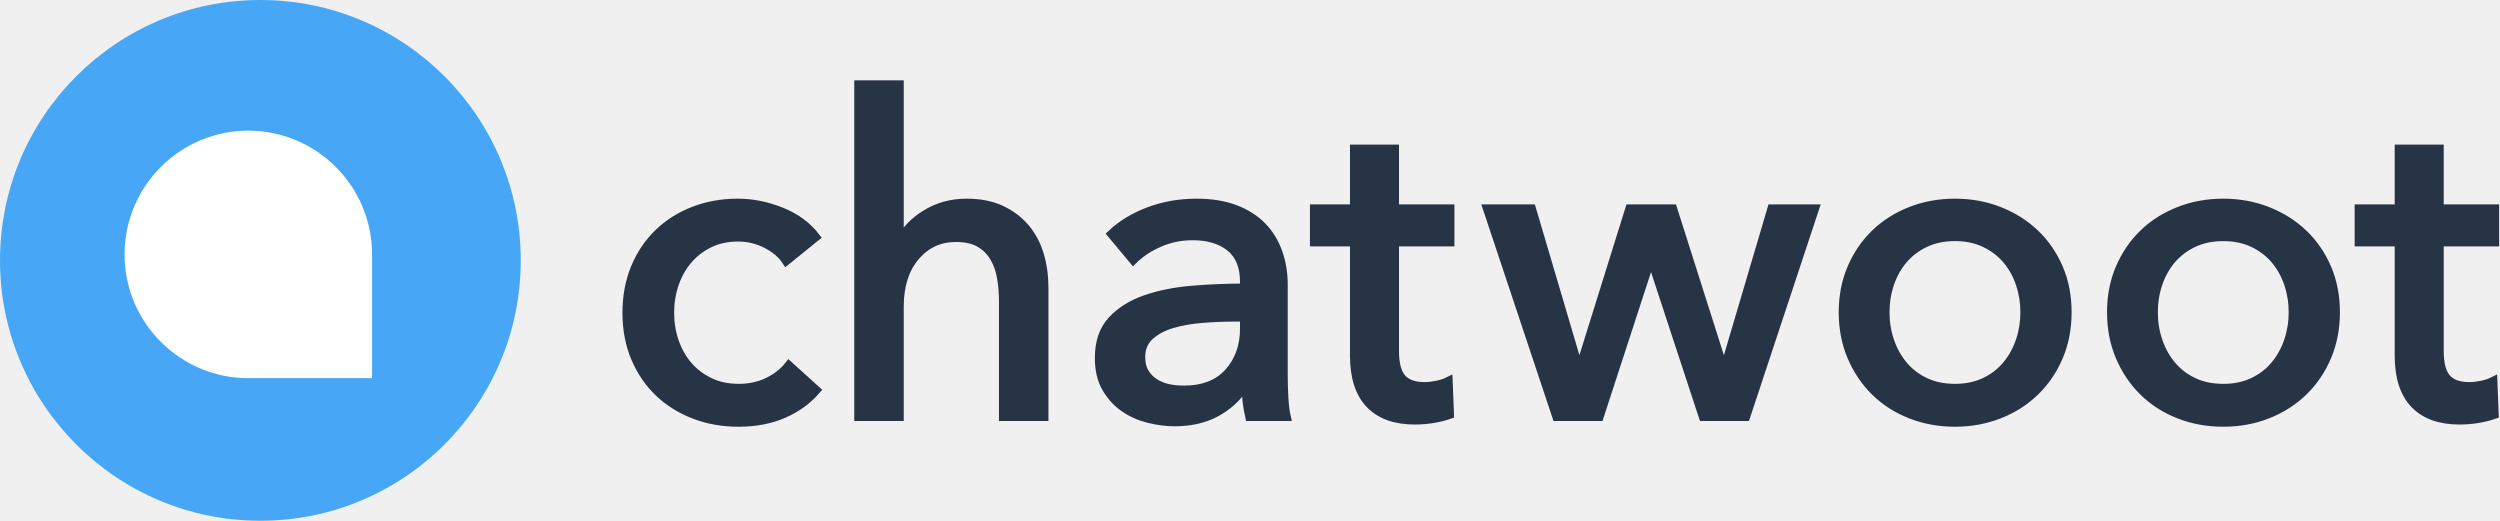
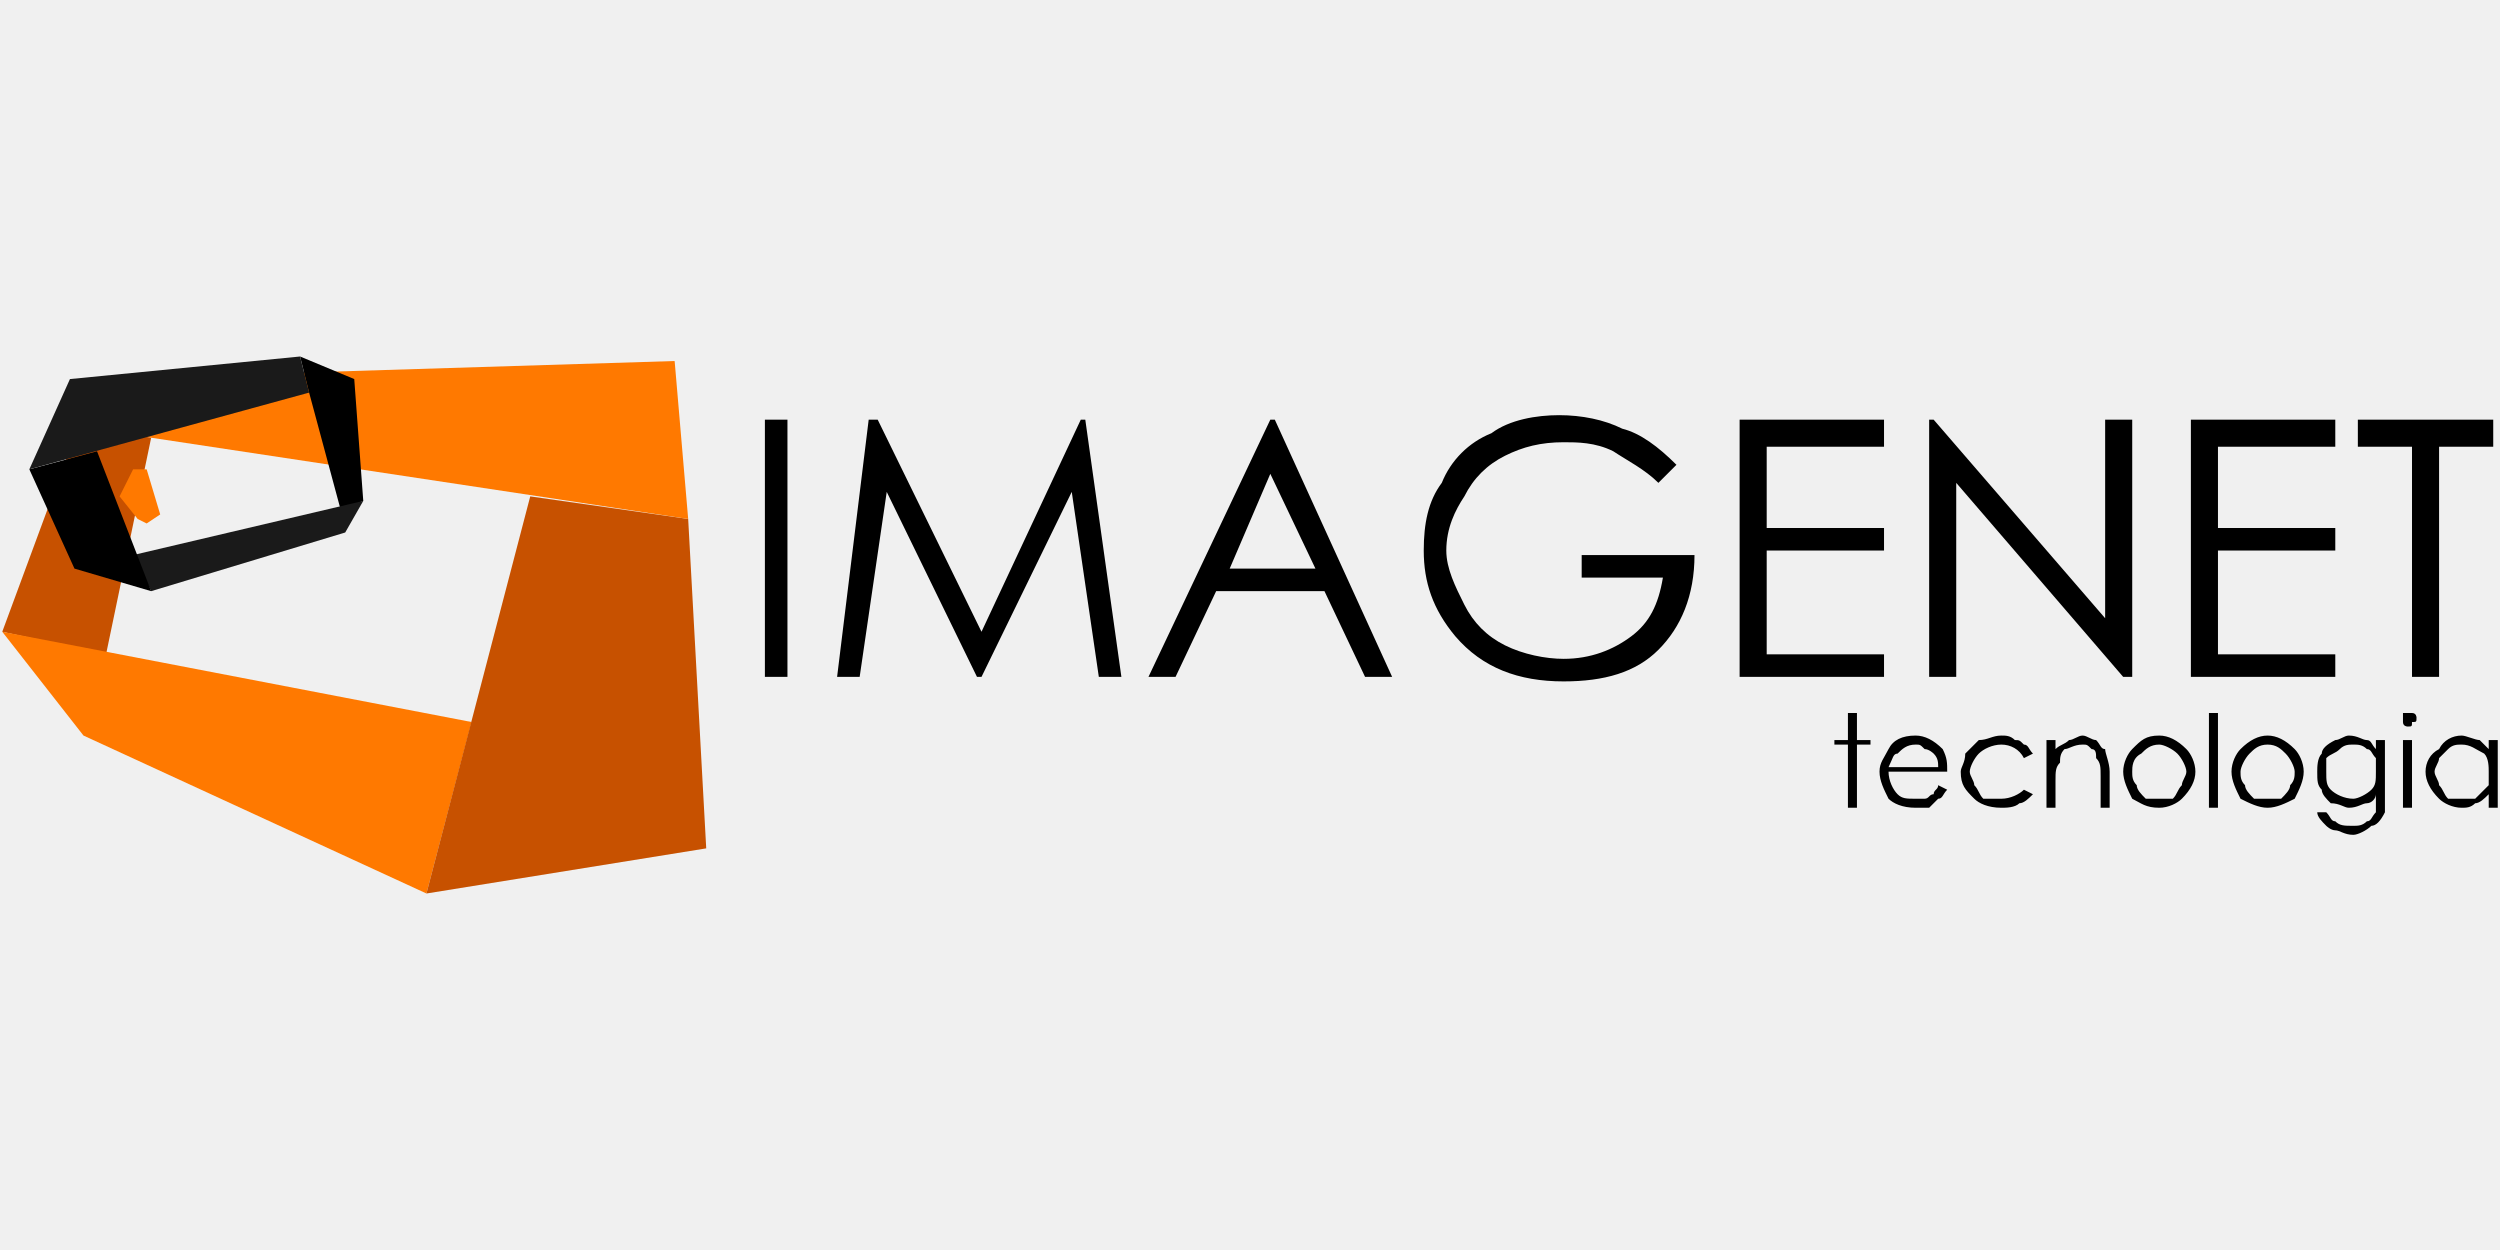
- <svg xmlns="http://www.w3.org/2000/svg" width="2458px" height="512px" viewBox="0 0 2458 512" version="1.1">
-   <g id="Logo" stroke="none" stroke-width="1" fill="none" fill-rule="evenodd">
-     <g id="on_white" fill-rule="nonzero">
-       <g id="woot-log">
-         <circle id="Oval" fill="#47A7F6" cx="256" cy="256" r="256" />
-         <path d="M362.808,368.808 L244.123,368.808 C178.699,368.808 125.457,315.562 125.457,250.122 C125.457,184.703 178.699,131.457 244.124,131.457 C309.565,131.457 362.808,184.703 362.808,250.122 L362.808,368.808 Z" id="Fill-1" stroke="#FFFFFF" stroke-width="6" fill="#FFFFFF" />
+ <svg xmlns="http://www.w3.org/2000/svg" xml:space="preserve" width="200px" height="100px" version="1.1" style="shape-rendering:geometricPrecision; text-rendering:geometricPrecision; image-rendering:optimizeQuality; fill-rule:evenodd; clip-rule:evenodd" viewBox="0 0 5.53 2.77">
+   <defs>
+     <style type="text/css">
+    
+     .fil0 {fill:none}
+     .fil1 {fill:black;fill-rule:nonzero}
+     .fil4 {fill:#1A1A1A;fill-rule:nonzero}
+     .fil2 {fill:#C75100;fill-rule:nonzero}
+     .fil3 {fill:#FF7900;fill-rule:nonzero}
+    
+   </style>
+   </defs>
+   <g id="Layer_x0020_1">
+     <rect class="fil0" width="5.53" height="2.77" />
+     <g id="_2102336023936">
+       <path class="fil1" d="M1.69 0.93l0.05 0 0 0.57 -0.05 0 0 -0.57zm2.4 0.65l0.02 0 0 0.06 0.03 0 0 0.01 -0.03 0 0 0.14 -0.02 0 0 -0.14 -0.03 0 0 -0.01 0.03 0 0 -0.06zm0.2 0.16l0.02 0.01c-0.01,0.01 -0.01,0.02 -0.02,0.02 -0.01,0.01 -0.01,0.01 -0.02,0.02 -0.01,0 -0.02,0 -0.03,0 -0.03,0 -0.05,-0.01 -0.06,-0.02 -0.01,-0.02 -0.02,-0.04 -0.02,-0.06 0,-0.02 0.01,-0.03 0.02,-0.05 0.01,-0.02 0.03,-0.03 0.06,-0.03 0.02,0 0.04,0.01 0.06,0.03 0.01,0.02 0.01,0.03 0.01,0.05l-0.13 0c0,0.02 0.01,0.04 0.02,0.05 0.01,0.01 0.02,0.01 0.04,0.01 0,0 0.01,0 0.02,0 0.01,0 0.01,-0.01 0.02,-0.01 0,-0.01 0.01,-0.01 0.01,-0.02zm0 -0.04c0,-0.01 0,-0.02 -0.01,-0.03 0,0 -0.01,-0.01 -0.02,-0.01 -0.01,-0.01 -0.01,-0.01 -0.02,-0.01 -0.02,0 -0.03,0.01 -0.04,0.02 -0.01,0 -0.01,0.01 -0.02,0.03l0.11 0zm0.21 -0.03l-0.02 0.01c-0.01,-0.02 -0.03,-0.03 -0.05,-0.03 -0.02,0 -0.04,0.01 -0.05,0.02 -0.01,0.01 -0.02,0.03 -0.02,0.04 0,0.01 0.01,0.02 0.01,0.03 0.01,0.01 0.01,0.02 0.02,0.03 0.01,0 0.02,0 0.04,0 0.02,0 0.04,-0.01 0.05,-0.02l0.02 0.01c-0.01,0.01 -0.02,0.02 -0.03,0.02 -0.01,0.01 -0.03,0.01 -0.04,0.01 -0.03,0 -0.05,-0.01 -0.06,-0.02 -0.02,-0.02 -0.03,-0.03 -0.03,-0.06 0,-0.01 0.01,-0.02 0.01,-0.04 0.01,-0.01 0.02,-0.02 0.03,-0.03 0.02,0 0.03,-0.01 0.05,-0.01 0.01,0 0.02,0 0.03,0.01 0.01,0 0.01,0 0.02,0.01 0.01,0 0.01,0.01 0.02,0.02zm0.03 -0.03l0.02 0 0 0.02c0.01,-0.01 0.02,-0.01 0.03,-0.02 0.01,0 0.02,-0.01 0.03,-0.01 0.01,0 0.02,0.01 0.03,0.01 0.01,0.01 0.01,0.02 0.02,0.02 0,0.01 0.01,0.03 0.01,0.05l0 0.08 -0.02 0 0 -0.07c0,-0.02 0,-0.03 -0.01,-0.04 0,-0.01 0,-0.02 -0.01,-0.02 -0.01,-0.01 -0.01,-0.01 -0.02,-0.01 -0.02,0 -0.03,0.01 -0.04,0.01 -0.01,0.01 -0.01,0.02 -0.01,0.03 -0.01,0.01 -0.01,0.02 -0.01,0.04l0 0.06 -0.02 0 0 -0.15zm0.25 -0.01c0.02,0 0.04,0.01 0.06,0.03 0.01,0.01 0.02,0.03 0.02,0.05 0,0.02 -0.01,0.04 -0.03,0.06 -0.01,0.01 -0.03,0.02 -0.05,0.02 -0.03,0 -0.04,-0.01 -0.06,-0.02 -0.01,-0.02 -0.02,-0.04 -0.02,-0.06 0,-0.02 0.01,-0.04 0.02,-0.05 0.02,-0.02 0.03,-0.03 0.06,-0.03zm0 0.02c-0.02,0 -0.03,0.01 -0.04,0.02 -0.02,0.01 -0.02,0.03 -0.02,0.04 0,0.01 0,0.02 0.01,0.03 0,0.01 0.01,0.02 0.02,0.03 0.01,0 0.02,0 0.03,0 0.01,0 0.02,0 0.03,0 0.01,-0.01 0.01,-0.02 0.02,-0.03 0,-0.01 0.01,-0.02 0.01,-0.03 0,-0.01 -0.01,-0.03 -0.02,-0.04 -0.01,-0.01 -0.03,-0.02 -0.04,-0.02zm0.11 -0.07l0.02 0 0 0.21 -0.02 0 0 -0.21zm0.13 0.05c0.02,0 0.04,0.01 0.06,0.03 0.01,0.01 0.02,0.03 0.02,0.05 0,0.02 -0.01,0.04 -0.02,0.06 -0.02,0.01 -0.04,0.02 -0.06,0.02 -0.02,0 -0.04,-0.01 -0.06,-0.02 -0.01,-0.02 -0.02,-0.04 -0.02,-0.06 0,-0.02 0.01,-0.04 0.02,-0.05 0.02,-0.02 0.04,-0.03 0.06,-0.03zm0 0.02c-0.02,0 -0.03,0.01 -0.04,0.02 -0.01,0.01 -0.02,0.03 -0.02,0.04 0,0.01 0,0.02 0.01,0.03 0,0.01 0.01,0.02 0.02,0.03 0.01,0 0.02,0 0.03,0 0.01,0 0.02,0 0.03,0 0.01,-0.01 0.02,-0.02 0.02,-0.03 0.01,-0.01 0.01,-0.02 0.01,-0.03 0,-0.01 -0.01,-0.03 -0.02,-0.04 -0.01,-0.01 -0.02,-0.02 -0.04,-0.02zm0.24 -0.01l0.02 0 0 0.12c0,0.02 0,0.03 0,0.04 -0.01,0.02 -0.02,0.03 -0.03,0.03 -0.01,0.01 -0.03,0.02 -0.04,0.02 -0.02,0 -0.03,-0.01 -0.04,-0.01 -0.01,0 -0.02,-0.01 -0.02,-0.01 -0.01,-0.01 -0.02,-0.02 -0.02,-0.03l0.02 0c0.01,0.01 0.01,0.02 0.02,0.02 0.01,0.01 0.02,0.01 0.04,0.01 0.01,0 0.02,0 0.03,-0.01 0.01,0 0.01,-0.01 0.02,-0.02 0,0 0,-0.02 0,-0.03l0 -0.01c0,0.01 -0.01,0.02 -0.02,0.02 -0.01,0 -0.02,0.01 -0.04,0.01 -0.01,0 -0.02,-0.01 -0.04,-0.01 -0.01,-0.01 -0.02,-0.02 -0.02,-0.03 -0.01,-0.01 -0.01,-0.02 -0.01,-0.04 0,-0.01 0,-0.03 0.01,-0.04 0,-0.01 0.01,-0.02 0.03,-0.03 0.01,0 0.02,-0.01 0.03,-0.01 0.02,0 0.03,0.01 0.04,0.01 0.01,0 0.01,0.01 0.02,0.02l0 -0.02zm-0.05 0.01c-0.01,0 -0.02,0 -0.03,0.01 -0.01,0.01 -0.02,0.01 -0.03,0.02 0,0.01 0,0.02 0,0.03 0,0.02 0,0.03 0.01,0.04 0.01,0.01 0.03,0.02 0.05,0.02 0.01,0 0.03,-0.01 0.04,-0.02 0.01,-0.01 0.01,-0.02 0.01,-0.04 0,-0.01 0,-0.02 0,-0.03 -0.01,-0.01 -0.01,-0.02 -0.02,-0.02 -0.01,-0.01 -0.02,-0.01 -0.03,-0.01zm0.12 -0.07c0.01,0 0.01,0 0.01,0 0.01,0 0.01,0.01 0.01,0.01 0,0.01 0,0.01 -0.01,0.01 0,0.01 0,0.01 -0.01,0.01 0,0 -0.01,0 -0.01,-0.01 0,0 0,0 0,-0.01 0,0 0,-0.01 0,-0.01 0,0 0.01,0 0.01,0zm-0.01 0.06l0.02 0 0 0.15 -0.02 0 0 -0.15zm0.21 0l0 0.15 -0.02 0 0 -0.03c-0.01,0.01 -0.02,0.02 -0.03,0.02 -0.01,0.01 -0.02,0.01 -0.03,0.01 -0.02,0 -0.04,-0.01 -0.05,-0.02 -0.02,-0.02 -0.03,-0.04 -0.03,-0.06 0,-0.02 0.01,-0.04 0.03,-0.05 0.01,-0.02 0.03,-0.03 0.05,-0.03 0.01,0 0.03,0.01 0.04,0.01 0.01,0.01 0.01,0.01 0.02,0.02l0 -0.02 0.02 0zm-0.08 0.01c-0.01,0 -0.02,0 -0.03,0.01 -0.01,0.01 -0.01,0.01 -0.02,0.02 0,0.01 -0.01,0.02 -0.01,0.03 0,0.01 0.01,0.02 0.01,0.03 0.01,0.01 0.01,0.02 0.02,0.03 0.01,0 0.02,0 0.03,0 0.01,0 0.02,0 0.03,0 0.01,-0.01 0.02,-0.02 0.03,-0.03 0,-0.01 0,-0.02 0,-0.03 0,-0.01 0,-0.03 -0.01,-0.04 -0.02,-0.01 -0.03,-0.02 -0.05,-0.02zm-3.6 -0.15l0.07 -0.57 0.02 0 0.23 0.47 0.22 -0.47 0.01 0 0.08 0.57 -0.05 0 -0.06 -0.41 -0.2 0.41 -0.01 0 -0.2 -0.41 -0.06 0.41 -0.05 0zm0.97 -0.57l0.26 0.57 -0.06 0 -0.09 -0.19 -0.24 0 -0.09 0.19 -0.06 0 0.27 -0.57 0.01 0zm-0.01 0.12l-0.09 0.21 0.19 0 -0.1 -0.21zm0.9 -0.02l-0.04 0.04c-0.03,-0.03 -0.07,-0.05 -0.1,-0.07 -0.04,-0.02 -0.08,-0.02 -0.11,-0.02 -0.05,0 -0.09,0.01 -0.13,0.03 -0.04,0.02 -0.07,0.05 -0.09,0.09 -0.02,0.03 -0.04,0.07 -0.04,0.12 0,0.04 0.02,0.08 0.04,0.12 0.02,0.04 0.05,0.07 0.09,0.09 0.04,0.02 0.09,0.03 0.13,0.03 0.06,0 0.11,-0.02 0.15,-0.05 0.04,-0.03 0.06,-0.07 0.07,-0.13l-0.18 0 0 -0.05 0.25 0c0,0.09 -0.03,0.16 -0.08,0.21 -0.05,0.05 -0.12,0.07 -0.21,0.07 -0.1,0 -0.18,-0.03 -0.24,-0.1 -0.05,-0.06 -0.07,-0.12 -0.07,-0.19 0,-0.06 0.01,-0.11 0.04,-0.15 0.02,-0.05 0.06,-0.09 0.11,-0.11 0.04,-0.03 0.1,-0.04 0.15,-0.04 0.05,0 0.1,0.01 0.14,0.03 0.04,0.01 0.08,0.04 0.12,0.08zm0.14 -0.1l0.32 0 0 0.06 -0.26 0 0 0.18 0.26 0 0 0.05 -0.26 0 0 0.23 0.26 0 0 0.05 -0.32 0 0 -0.57zm0.42 0.57l0 -0.57 0.01 0 0.38 0.44 0 -0.44 0.06 0 0 0.57 -0.02 0 -0.37 -0.43 0 0.43 -0.06 0zm0.58 -0.57l0.32 0 0 0.06 -0.26 0 0 0.18 0.26 0 0 0.05 -0.26 0 0 0.23 0.26 0 0 0.05 -0.32 0 0 -0.57zm0.37 0.06l0 -0.06 0.3 0 0 0.06 -0.12 0 0 0.51 -0.06 0 0 -0.51 -0.12 0z" />
+       <g>
+         <polygon class="fil2" points="0.23,1.45 0.33,0.97 0.17,0.94 0,1.4 0,1.4 " />
+         <polygon class="fil3" points="0.18,1.63 0.94,1.98 0.94,1.98 1.04,1.6 0,1.4 " />
+         <polygon class="fil3" points="0.32,1.04 0.29,1.04 0.26,1.1 0.3,1.15 0.32,1.16 0.35,1.14 " />
+         <polygon class="fil2" points="1.17,1.1 0.94,1.98 1.56,1.88 1.52,1.15 1.52,1.15 1.17,1.1 " />
+         <polygon class="fil3" points="1.49,0.8 1.52,1.15 0.33,0.97 0.17,0.94 0.2,0.84 " />
+         <polygon class="fil1" points="0.78,0.84 0.8,1.11 0.75,1.13 0.68,0.87 0.66,0.79 0.66,0.79 " />
+         <polygon class="fil4" points="0.76,1.18 0.33,1.31 0.29,1.23 0.8,1.11 " />
+         <polygon class="fil1" points="0.21,1 0.33,1.31 0.16,1.26 0.06,1.04 0.06,1.04 0.06,1.04 " />
+         <polygon class="fil4" points="0.06,1.04 0.15,0.84 0.66,0.79 0.66,0.79 0.68,0.87 " />
      </g>
-       <path d="M772.982,256.848 C768.658,250.217 762.171,244.667 753.522,240.198 C744.872,235.73 735.647,233.495 725.844,233.495 C715.177,233.495 705.735,235.513 697.518,239.55 C689.302,243.586 682.31,248.992 676.544,255.767 C670.778,262.542 666.381,270.398 663.354,279.336 C660.327,288.273 658.813,297.643 658.813,307.446 C658.813,317.248 660.327,326.618 663.354,335.555 C666.381,344.493 670.778,352.349 676.544,359.124 C682.31,365.899 689.374,371.305 697.735,375.341 C706.095,379.378 715.609,381.396 726.277,381.396 C736.656,381.396 746.098,379.378 754.603,375.341 C763.108,371.305 770.099,365.827 775.577,358.908 L802.822,383.558 C794.173,393.649 783.361,401.505 770.387,407.127 C757.414,412.749 742.71,415.56 726.277,415.56 C710.42,415.56 695.789,412.965 682.382,407.776 C668.976,402.586 657.372,395.307 647.569,385.937 C637.767,376.567 630.055,365.251 624.433,351.989 C618.811,338.727 616,323.879 616,307.446 C616,291.3 618.739,276.597 624.217,263.335 C629.695,250.073 637.335,238.685 647.137,229.171 C656.939,219.657 668.544,212.305 681.95,207.115 C695.356,201.926 709.843,199.331 725.412,199.331 C739.827,199.331 754.17,202.214 768.441,207.98 C782.713,213.746 794.028,222.107 802.389,233.063 L772.982,256.848 Z M885.421,236.09 C890.322,225.999 898.683,217.35 910.504,210.143 C922.324,202.935 935.586,199.331 950.29,199.331 C963.552,199.331 974.94,201.565 984.454,206.034 C993.968,210.503 1001.896,216.485 1008.239,223.981 C1014.582,231.477 1019.267,240.27 1022.294,250.361 C1025.321,260.452 1026.835,271.263 1026.835,282.795 L1026.835,409.938 L986.184,409.938 L986.184,296.634 C986.184,288.273 985.535,280.345 984.238,272.849 C982.94,265.353 980.562,258.722 977.102,252.956 C973.643,247.19 968.958,242.577 963.047,239.117 C957.137,235.658 949.425,233.928 939.911,233.928 C923.766,233.928 910.504,240.054 900.125,252.307 C889.746,264.56 884.556,280.921 884.556,301.391 L884.556,409.938 L843.905,409.938 L843.905,83 L884.556,83 L884.556,236.09 L885.421,236.09 Z M1223.171,277.174 C1223.171,261.893 1218.558,250.577 1209.332,243.226 C1200.106,235.874 1187.853,232.198 1172.573,232.198 C1161.041,232.198 1150.157,234.432 1139.923,238.901 C1129.688,243.37 1121.111,249.064 1114.191,255.983 L1092.568,230.036 C1102.659,220.522 1114.984,213.026 1129.544,207.548 C1144.103,202.07 1159.743,199.331 1176.465,199.331 C1191.169,199.331 1203.926,201.421 1214.738,205.602 C1225.549,209.782 1234.415,215.476 1241.334,222.684 C1248.253,229.892 1253.443,238.396 1256.902,248.199 C1260.362,258.001 1262.092,268.524 1262.092,279.768 L1262.092,369.287 C1262.092,376.206 1262.308,383.486 1262.741,391.126 C1263.173,398.766 1263.966,405.037 1265.119,409.938 L1228.36,409.938 C1226.054,400.136 1224.9,390.333 1224.9,380.531 L1223.603,380.531 C1216.107,391.487 1206.665,399.991 1195.277,406.046 C1183.889,412.1 1170.411,415.128 1154.842,415.128 C1146.77,415.128 1138.337,414.046 1129.544,411.884 C1120.75,409.722 1112.75,406.19 1105.542,401.289 C1098.334,396.388 1092.352,389.901 1087.595,381.828 C1082.838,373.756 1080.46,363.809 1080.46,351.989 C1080.46,336.42 1084.64,324.095 1093.001,315.014 C1101.362,305.932 1112.317,299.013 1125.868,294.256 C1139.418,289.499 1154.698,286.399 1171.708,284.958 C1188.718,283.516 1205.872,282.795 1223.171,282.795 L1223.171,277.174 Z M1213.224,312.203 C1203.133,312.203 1192.682,312.635 1181.871,313.5 C1171.059,314.365 1161.257,316.095 1152.464,318.689 C1143.67,321.284 1136.391,325.176 1130.625,330.366 C1124.859,335.555 1121.976,342.475 1121.976,351.124 C1121.976,357.178 1123.201,362.224 1125.651,366.26 C1128.102,370.296 1131.345,373.612 1135.382,376.206 C1139.418,378.801 1143.887,380.603 1148.788,381.612 C1153.689,382.621 1158.734,383.126 1163.924,383.126 C1182.952,383.126 1197.584,377.432 1207.818,366.044 C1218.053,354.655 1223.171,340.312 1223.171,323.014 L1223.171,312.203 L1213.224,312.203 Z M1425.993,238.252 L1371.504,238.252 L1371.504,345.069 C1371.504,357.467 1373.81,366.332 1378.423,371.666 C1383.036,376.999 1390.388,379.666 1400.478,379.666 C1404.226,379.666 1408.263,379.234 1412.587,378.369 C1416.912,377.504 1420.804,376.206 1424.264,374.477 L1425.561,407.776 C1420.66,409.506 1415.254,410.875 1409.344,411.884 C1403.433,412.893 1397.307,413.398 1390.964,413.398 C1371.648,413.398 1356.872,408.064 1346.637,397.397 C1336.402,386.729 1331.285,370.729 1331.285,349.394 L1331.285,238.252 L1291.931,238.252 L1291.931,204.953 L1331.285,204.953 L1331.285,146.139 L1371.504,146.139 L1371.504,204.953 L1425.993,204.953 L1425.993,238.252 Z M1506.078,204.953 L1552.351,361.503 L1553.216,361.503 L1602.083,204.953 L1644.897,204.953 L1694.629,361.503 L1695.494,361.503 L1741.767,204.953 L1784.581,204.953 L1716.685,409.938 L1674.304,409.938 L1623.706,255.983 L1622.841,255.983 L1572.676,409.938 L1530.295,409.938 L1461.967,204.953 L1506.078,204.953 Z M2032.811,307.013 C2032.811,322.87 2030,337.429 2024.378,350.691 C2018.756,363.953 2010.972,375.413 2001.026,385.072 C1991.079,394.73 1979.331,402.226 1965.78,407.56 C1952.23,412.893 1937.671,415.56 1922.102,415.56 C1906.534,415.56 1891.974,412.893 1878.424,407.56 C1864.873,402.226 1853.197,394.73 1843.395,385.072 C1833.592,375.413 1825.88,363.953 1820.258,350.691 C1814.636,337.429 1811.825,322.87 1811.825,307.013 C1811.825,291.156 1814.636,276.669 1820.258,263.551 C1825.88,250.433 1833.592,239.117 1843.395,229.603 C1853.197,220.089 1864.873,212.665 1878.424,207.332 C1891.974,201.998 1906.534,199.331 1922.102,199.331 C1937.671,199.331 1952.23,201.998 1965.78,207.332 C1979.331,212.665 1991.079,220.089 2001.026,229.603 C2010.972,239.117 2018.756,250.433 2024.378,263.551 C2030,276.669 2032.811,291.156 2032.811,307.013 Z M1990.43,307.013 C1990.43,297.211 1988.917,287.841 1985.89,278.903 C1982.862,269.966 1978.466,262.11 1972.7,255.334 C1966.934,248.559 1959.798,243.154 1951.293,239.117 C1942.788,235.081 1933.058,233.063 1922.102,233.063 C1911.146,233.063 1901.416,235.081 1892.911,239.117 C1884.406,243.154 1877.271,248.559 1871.505,255.334 C1865.738,262.11 1861.342,269.966 1858.315,278.903 C1855.287,287.841 1853.774,297.211 1853.774,307.013 C1853.774,316.816 1855.287,326.185 1858.315,335.123 C1861.342,344.06 1865.738,351.989 1871.505,358.908 C1877.271,365.827 1884.406,371.305 1892.911,375.341 C1901.416,379.378 1911.146,381.396 1922.102,381.396 C1933.058,381.396 1942.788,379.378 1951.293,375.341 C1959.798,371.305 1966.934,365.827 1972.7,358.908 C1978.466,351.989 1982.862,344.06 1985.89,335.123 C1988.917,326.185 1990.43,316.816 1990.43,307.013 Z M2296.611,307.013 C2296.611,322.87 2293.8,337.429 2288.178,350.691 C2282.556,363.953 2274.771,375.413 2264.825,385.072 C2254.878,394.73 2243.13,402.226 2229.58,407.56 C2216.029,412.893 2201.47,415.56 2185.901,415.56 C2170.333,415.56 2155.774,412.893 2142.223,407.56 C2128.673,402.226 2116.996,394.73 2107.194,385.072 C2097.392,375.413 2089.68,363.953 2084.058,350.691 C2078.436,337.429 2075.625,322.87 2075.625,307.013 C2075.625,291.156 2078.436,276.669 2084.058,263.551 C2089.68,250.433 2097.392,239.117 2107.194,229.603 C2116.996,220.089 2128.673,212.665 2142.223,207.332 C2155.774,201.998 2170.333,199.331 2185.901,199.331 C2201.47,199.331 2216.029,201.998 2229.58,207.332 C2243.13,212.665 2254.878,220.089 2264.825,229.603 C2274.771,239.117 2282.556,250.433 2288.178,263.551 C2293.8,276.669 2296.611,291.156 2296.611,307.013 Z M2254.23,307.013 C2254.23,297.211 2252.716,287.841 2249.689,278.903 C2246.662,269.966 2242.265,262.11 2236.499,255.334 C2230.733,248.559 2223.597,243.154 2215.092,239.117 C2206.587,235.081 2196.857,233.063 2185.901,233.063 C2174.946,233.063 2165.215,235.081 2156.71,239.117 C2148.205,243.154 2141.07,248.559 2135.304,255.334 C2129.538,262.11 2125.141,269.966 2122.114,278.903 C2119.087,287.841 2117.573,297.211 2117.573,307.013 C2117.573,316.816 2119.087,326.185 2122.114,335.123 C2125.141,344.06 2129.538,351.989 2135.304,358.908 C2141.07,365.827 2148.205,371.305 2156.71,375.341 C2165.215,379.378 2174.946,381.396 2185.901,381.396 C2196.857,381.396 2206.587,379.378 2215.092,375.341 C2223.597,371.305 2230.733,365.827 2236.499,358.908 C2242.265,351.989 2246.662,344.06 2249.689,335.123 C2252.716,326.185 2254.23,316.816 2254.23,307.013 Z M2453.16,238.252 L2398.671,238.252 L2398.671,345.069 C2398.671,357.467 2400.977,366.332 2405.59,371.666 C2410.203,376.999 2417.554,379.666 2427.645,379.666 C2431.393,379.666 2435.429,379.234 2439.754,378.369 C2444.079,377.504 2447.971,376.206 2451.43,374.477 L2452.728,407.776 C2447.827,409.506 2442.421,410.875 2436.511,411.884 C2430.6,412.893 2424.474,413.398 2418.131,413.398 C2398.815,413.398 2384.039,408.064 2373.804,397.397 C2363.569,386.729 2358.452,370.729 2358.452,349.394 L2358.452,238.252 L2319.098,238.252 L2319.098,204.953 L2358.452,204.953 L2358.452,146.139 L2398.671,146.139 L2398.671,204.953 L2453.16,204.953 L2453.16,238.252 Z" id="chatwoot" stroke="#273445" stroke-width="8" fill="#273444" />
    </g>
  </g>
</svg>
